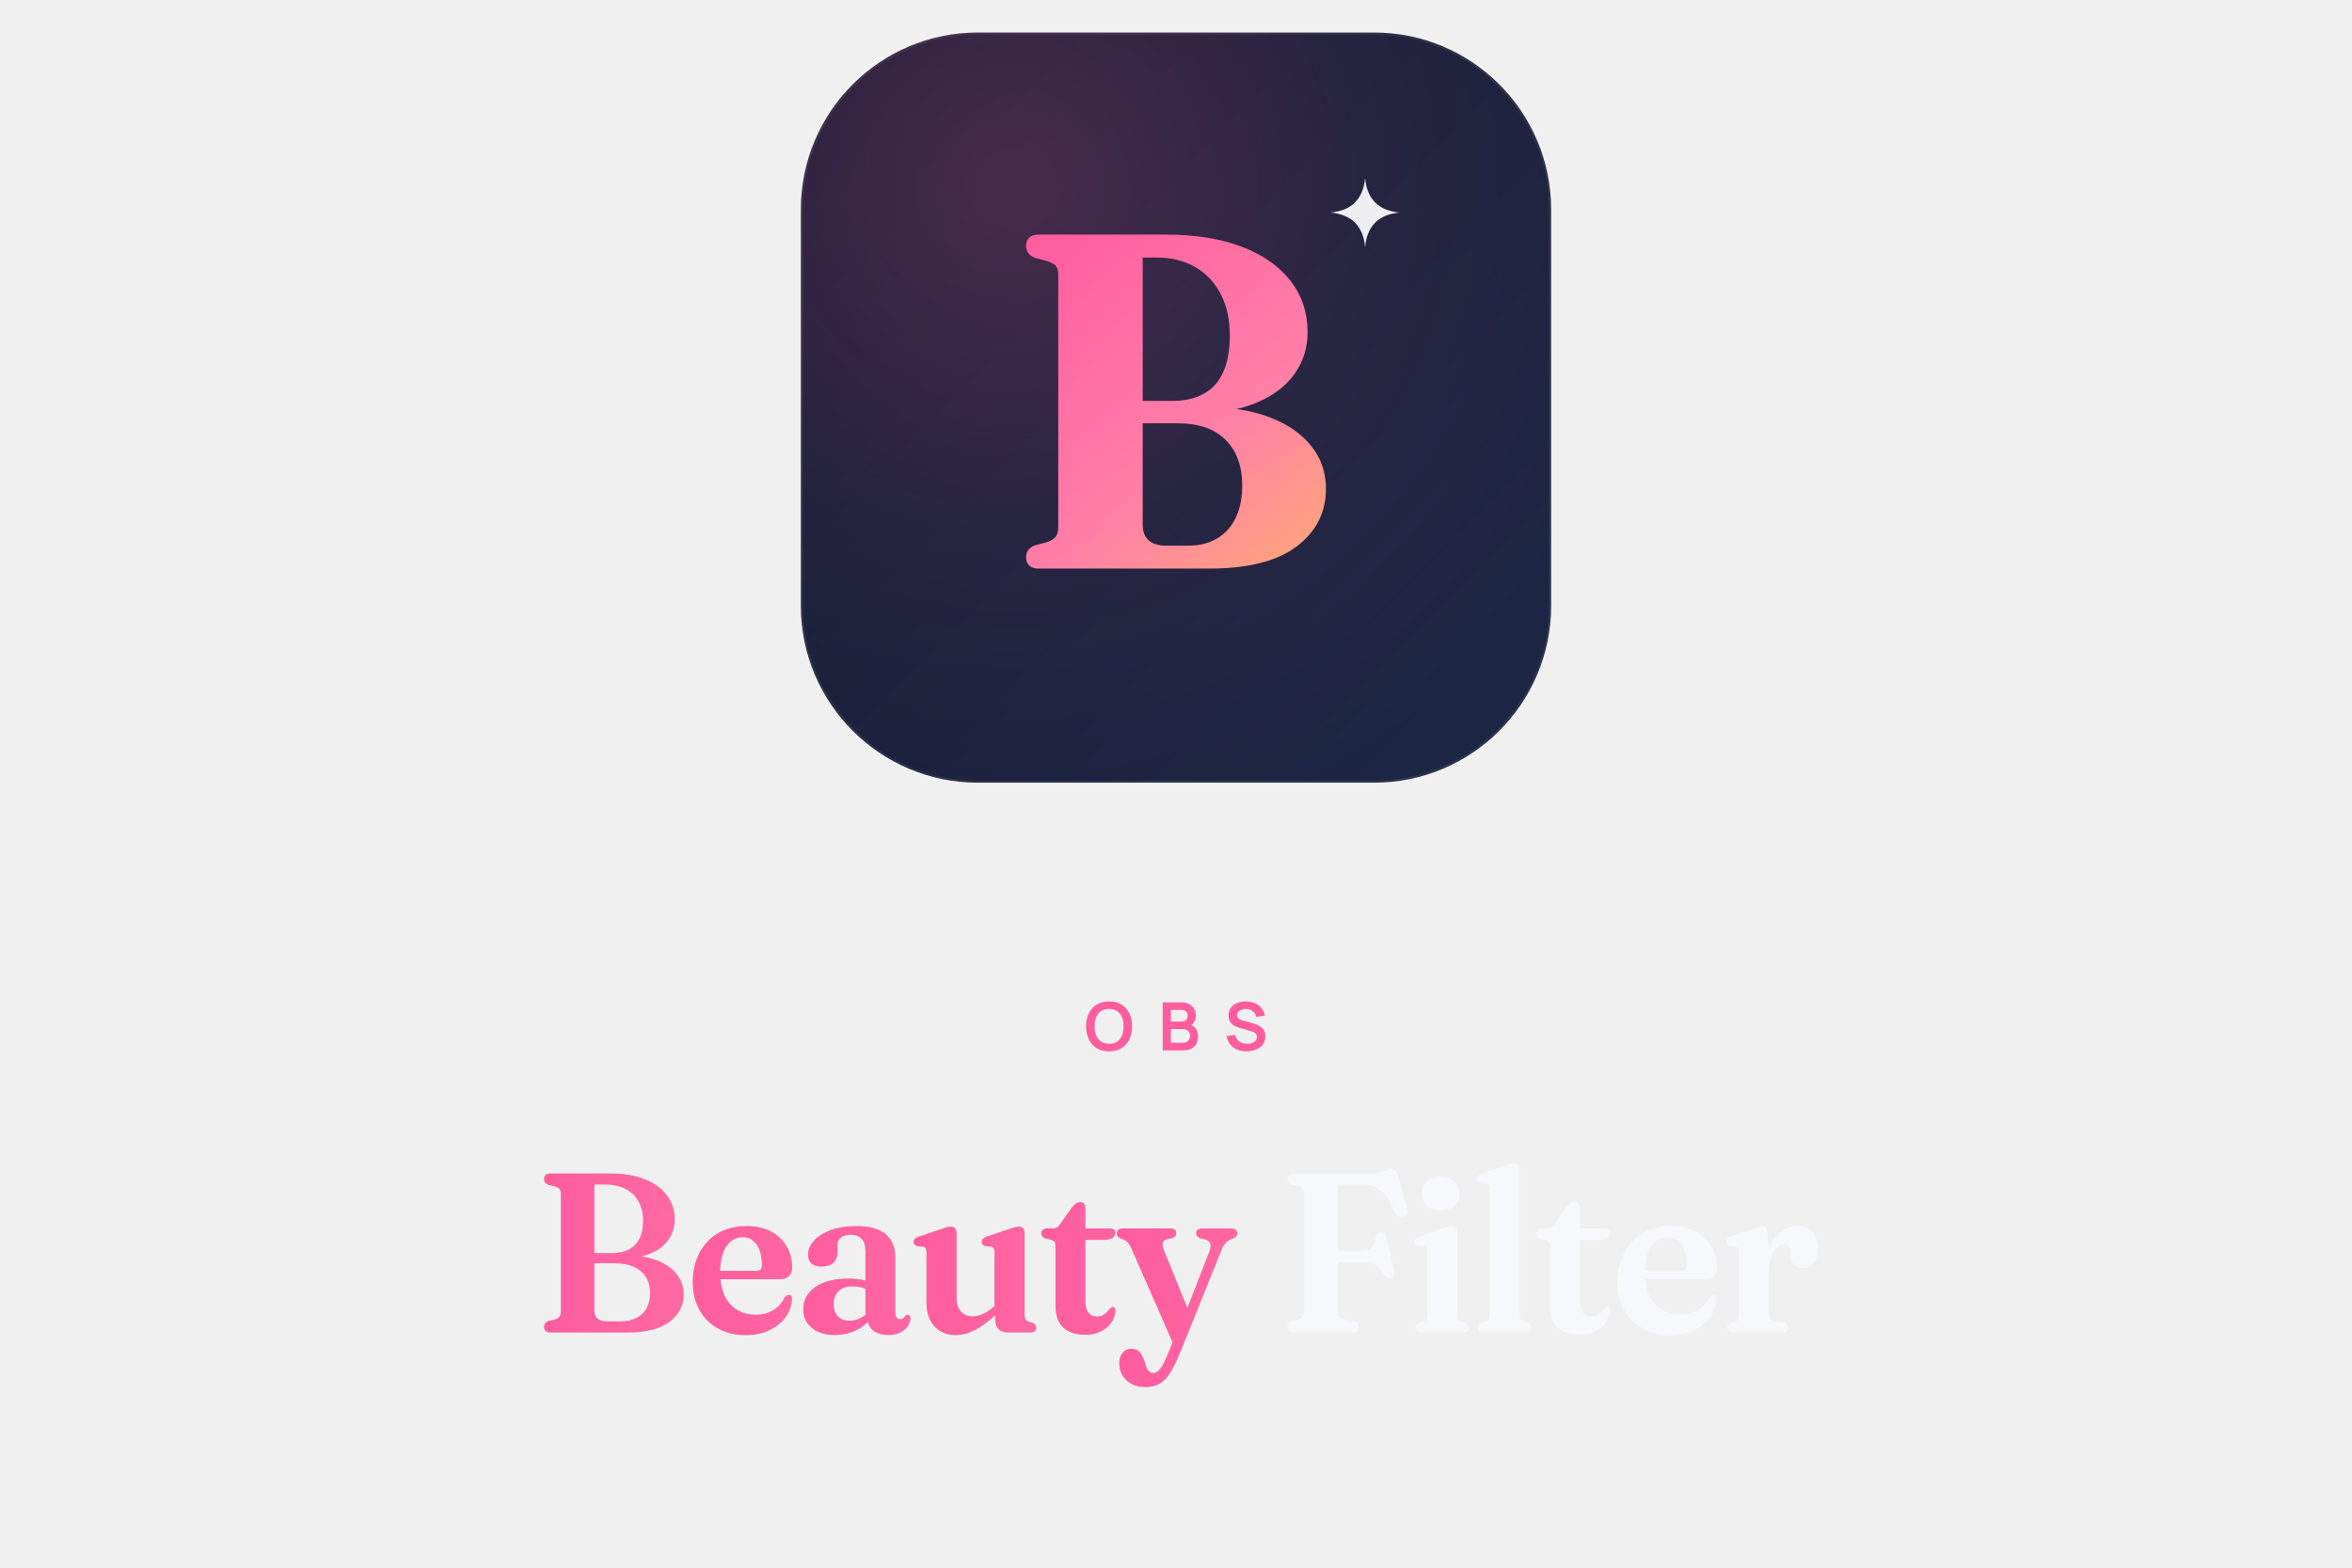
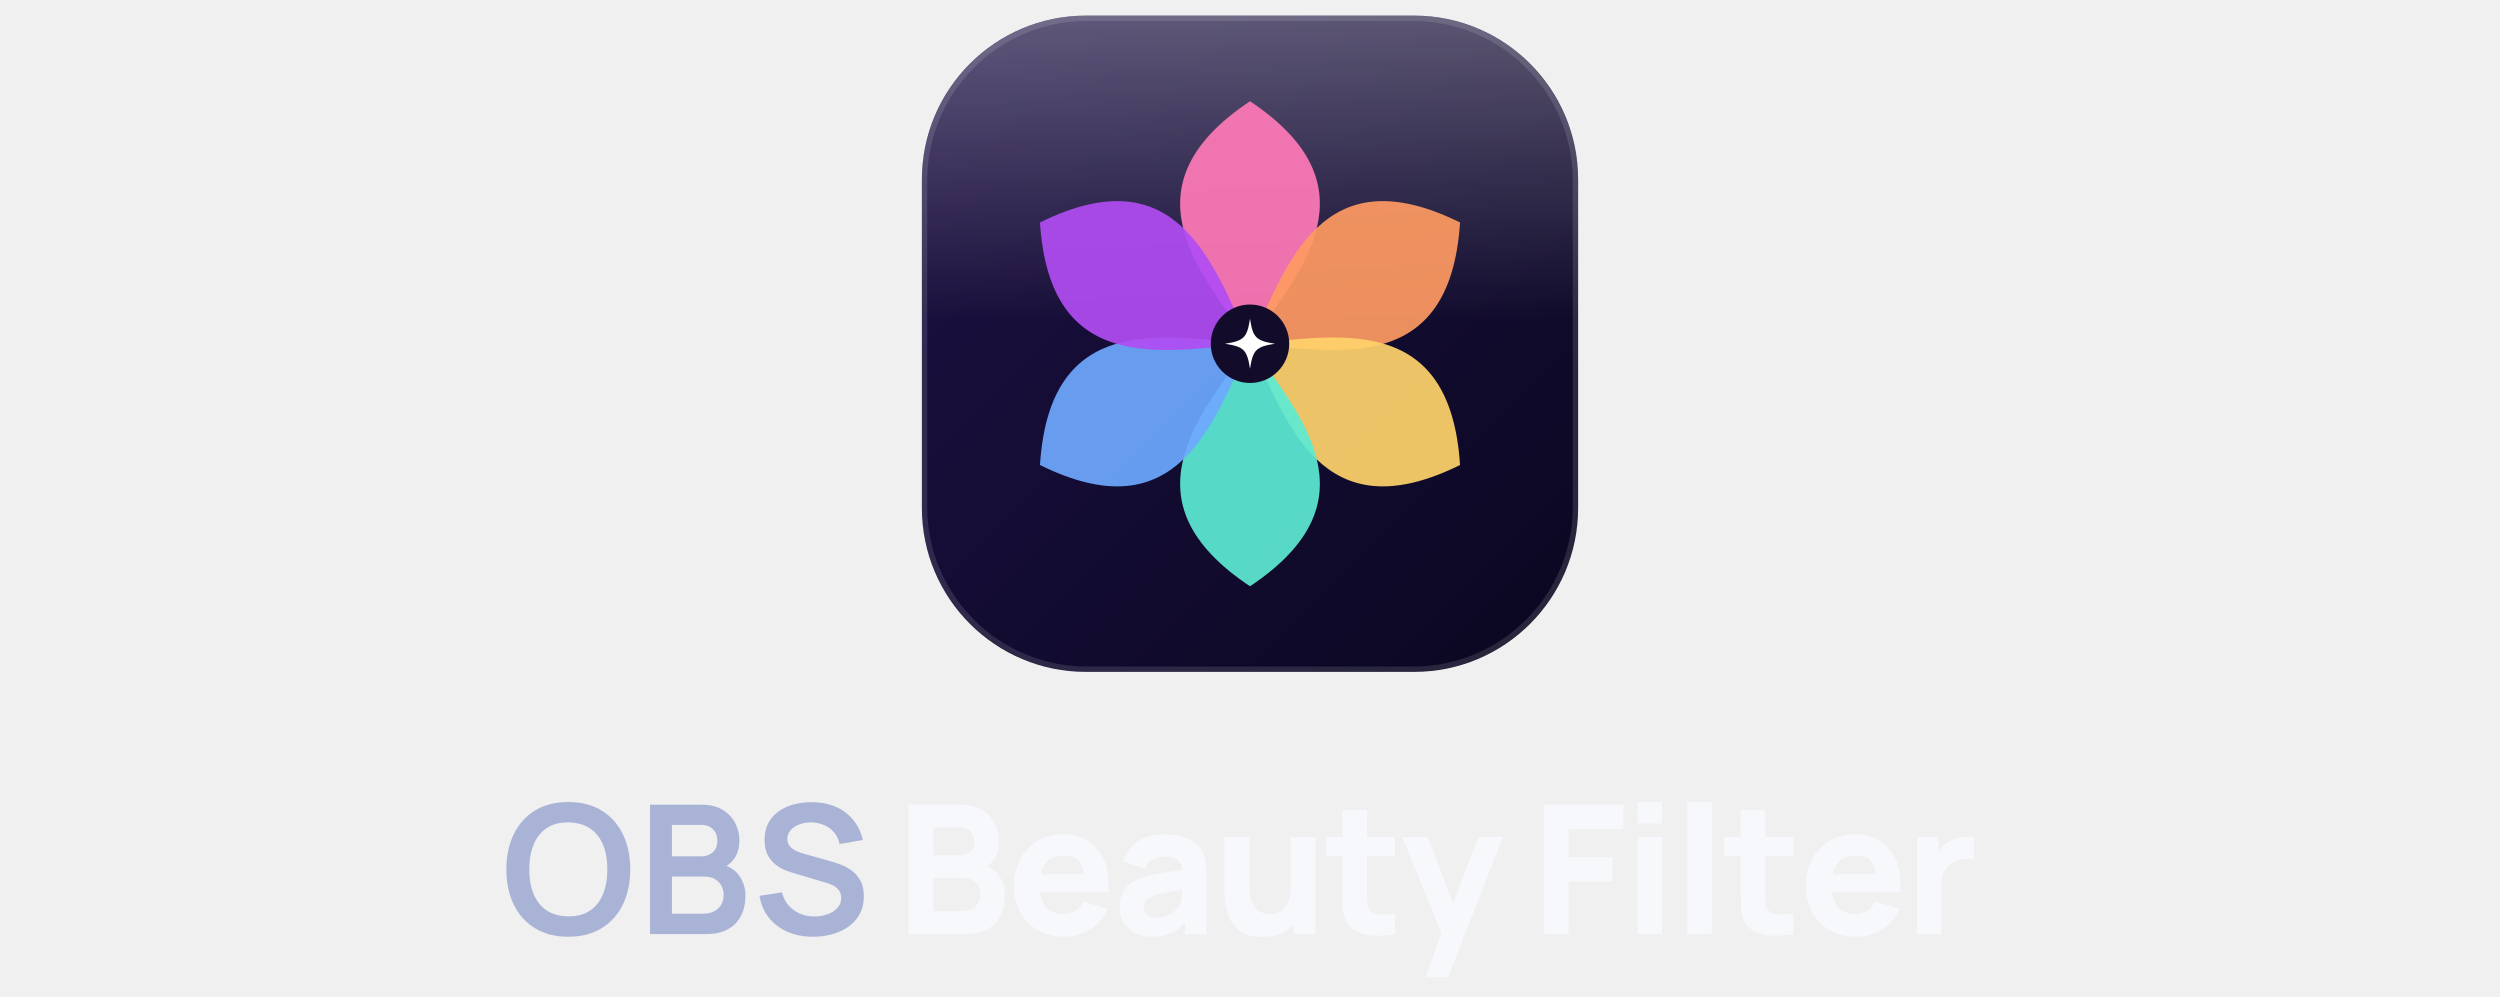
- <svg xmlns="http://www.w3.org/2000/svg" width="600" height="400" viewBox="0 0 600 400" role="img" aria-label="OBS Beauty Filter">
+ <svg xmlns="http://www.w3.org/2000/svg" width="640" height="255" viewBox="0 0 640 255" role="img" aria-label="OBS Beauty Filter">
  <defs>
    <linearGradient id="tile" x1="0" y1="0" x2="1" y2="1">
-       <stop offset="0" stop-color="#121A31" />
-       <stop offset="1" stop-color="#1D2745" />
+       <stop offset="0" stop-color="#1D1145" />
+       <stop offset="1" stop-color="#0A0720" />
    </linearGradient>
-     <radialGradient id="tileGlow" cx="0.28" cy="0.20" r="0.9">
-       <stop offset="0" stop-color="#FF5C9E" stop-opacity="0.22" />
-       <stop offset="0.55" stop-color="#FF5C9E" stop-opacity="0.06" />
-       <stop offset="1" stop-color="#FF5C9E" stop-opacity="0" />
-     </radialGradient>
-     <linearGradient id="bgrad" gradientUnits="userSpaceOnUse" x1="120" y1="1450" x2="1450" y2="-120">
-       <stop offset="0" stop-color="#FF5C9E" />
-       <stop offset="0.55" stop-color="#FF7FA8" />
-       <stop offset="1" stop-color="#FFB36B" />
+     <linearGradient id="gloss" x1="0" y1="0" x2="0" y2="1">
+       <stop offset="0" stop-color="#FFFFFF" stop-opacity="0.30" />
+       <stop offset="1" stop-color="#FFFFFF" stop-opacity="0" />
    </linearGradient>
-     <linearGradient id="wgrad" gradientUnits="userSpaceOnUse" x1="0" y1="0" x2="6174.0" y2="0">
-       <stop offset="0" stop-color="#FF5C9E" />
-       <stop offset="0.55" stop-color="#FF7FA8" />
-       <stop offset="1" stop-color="#FFB36B" />
-     </linearGradient>
-     <radialGradient id="bgGlowA" cx="8%" cy="0%" r="78%">
-       <stop offset="0" stop-color="#FF5C9E" stop-opacity="0.26" />
-       <stop offset="0.55" stop-color="#FF5C9E" stop-opacity="0.07" />
-       <stop offset="1" stop-color="#FF5C9E" stop-opacity="0" />
-     </radialGradient>
-     <radialGradient id="bgGlowB" cx="106%" cy="112%" r="62%">
-       <stop offset="0" stop-color="#FFB36B" stop-opacity="0.20" />
-       <stop offset="0.6" stop-color="#FFB36B" stop-opacity="0.05" />
-       <stop offset="1" stop-color="#FFB36B" stop-opacity="0" />
-     </radialGradient>
-     <linearGradient id="wgradL" gradientUnits="userSpaceOnUse" x1="0" y1="0" x2="6174.0" y2="0">
-       <stop offset="0" stop-color="#E23A74" />
-       <stop offset="0.55" stop-color="#F04A80" />
-       <stop offset="1" stop-color="#FF7A4D" />
-     </linearGradient>
-     <linearGradient id="accent" x1="0" y1="0" x2="1" y2="0">
-       <stop offset="0" stop-color="#FF5C9E" />
-       <stop offset="1" stop-color="#FFB36B" />
-     </linearGradient>
+     <clipPath id="tileClip">
+       <rect x="8" y="8" width="184" height="184" rx="46" />
+     </clipPath>
  </defs>
-   <g transform="translate(202.0 6) scale(0.3828125)">
-     <rect x="6" y="6" width="500" height="500" rx="118" fill="url(#tile)" />
-     <rect x="6" y="6" width="500" height="500" rx="118" fill="none" stroke="#FFFFFF" stroke-opacity="0.07" stroke-width="3" />
-     <rect x="6" y="6" width="500" height="500" rx="118" fill="url(#tileGlow)" />
-     <g transform="translate(256 252) scale(1.0)">
-       <g transform="translate(-109.790 111.300) scale(0.159 -0.159)" fill="url(#bgrad)">
-         <path transform="translate(0.00 0)" d="M1319 335Q1319 186 1196.5 93.0Q1074 0 828 0H115Q89 0 75.5 12.5Q62 25 62 47Q62 82 98 97L150 111Q176 120 186.5 134.0Q197 148 197 175V1233Q197 1256 187.5 1268.0Q178 1280 151 1289L98 1303Q62 1318 62 1353Q62 1375 75.5 1387.5Q89 1400 115 1400H646Q835 1400 968.0 1348.5Q1101 1297 1171.5 1205.0Q1242 1113 1242 992Q1242 892 1186.5 815.0Q1131 738 1026.0 694.5Q921 651 770 651L820 677Q973 677 1085.0 633.5Q1197 590 1258.0 513.0Q1319 436 1319 335ZM697 609H470V703H675Q754 703 808.0 733.5Q862 764 889.0 825.0Q916 886 916 978Q916 1077 878.0 1150.5Q840 1224 771.0 1264.0Q702 1304 608 1304H551V185Q551 140 576.5 118.0Q602 96 649 96H741Q813 96 864.0 127.0Q915 158 941.5 214.5Q968 271 968 349Q968 469 899.0 539.0Q830 609 697 609Z" />
-       </g>
-       <path d="M 126.00 -149.00 Q 127.95 -127.95 149.00 -126.00 Q 127.95 -124.05 126.00 -103.00 Q 124.05 -124.05 103.00 -126.00 Q 124.05 -127.95 126.00 -149.00 Z" fill="#FFFFFF" opacity="0.92" />
+   <g transform="translate(236.0 4) scale(0.913043) translate(-8.0 -8.0)">
+     <rect x="8" y="8" width="184" height="184" rx="46" fill="url(#tile)" />
+     <g clip-path="url(#tileClip)">
+       <rect x="8" y="8" width="184" height="86" fill="url(#gloss)" />
    </g>
+     <rect x="8.75" y="8.75" width="182.5" height="182.5" rx="45.5" fill="none" stroke="#FFFFFF" stroke-opacity="0.12" stroke-width="1.5" />
+     <path d="M100 100 C114 80 136 56 100 32 C64 56 86 80 100 100 Z" fill="#FF7AB8" fill-opacity="0.92" transform="rotate(0 100 100)" />
+     <path d="M100 100 C114 80 136 56 100 32 C64 56 86 80 100 100 Z" fill="#FF9A62" fill-opacity="0.92" transform="rotate(60 100 100)" />
+     <path d="M100 100 C114 80 136 56 100 32 C64 56 86 80 100 100 Z" fill="#FFD36B" fill-opacity="0.92" transform="rotate(120 100 100)" />
+     <path d="M100 100 C114 80 136 56 100 32 C64 56 86 80 100 100 Z" fill="#5EEAD4" fill-opacity="0.92" transform="rotate(180 100 100)" />
+     <path d="M100 100 C114 80 136 56 100 32 C64 56 86 80 100 100 Z" fill="#6EA8FF" fill-opacity="0.92" transform="rotate(240 100 100)" />
+     <path d="M100 100 C114 80 136 56 100 32 C64 56 86 80 100 100 Z" fill="#B14CF2" fill-opacity="0.92" transform="rotate(300 100 100)" />
+     <circle cx="100" cy="100" r="11" fill="#120C2A" />
+     <path d="M100 93 C100.84 98.32 101.68 99.16 107 100 C101.68 100.84 100.84 101.68 100 107 C99.16 101.68 98.32 100.84 93 100 C98.32 99.16 99.16 98.32 100 93 Z" fill="#FFFFFF" />
  </g>
-   <g transform="translate(276.557 268.000) scale(0.0085 -0.0085)" fill="#FF5C9E">
+   <g transform="translate(128.249 239.120) scale(0.023 -0.023)" fill="#A9B3D6">
    <path transform="translate(0.00 0)" d="M749 -30Q533 -30 379.0 64.5Q225 159 142.5 328.0Q60 497 60 720Q60 943 142.5 1112.0Q225 1281 379.0 1375.5Q533 1470 749 1470Q965 1470 1119.5 1375.5Q1274 1281 1356.5 1112.0Q1439 943 1439 720Q1439 497 1356.5 328.0Q1274 159 1119.5 64.5Q965 -30 749 -30ZM749 197Q894 196 990.5 261.0Q1087 326 1135.5 444.0Q1184 562 1184 720Q1184 878 1135.5 994.5Q1087 1111 990.5 1176.0Q894 1241 749 1243Q604 1244 508.0 1179.0Q412 1114 363.5 996.0Q315 878 315 720Q315 562 363.0 445.5Q411 329 507.5 264.0Q604 199 749 197Z" />
-     <path transform="translate(2219.00 0)" d="M140 0V1440H711Q857 1440 950.5 1381.5Q1044 1323 1089.5 1232.0Q1135 1141 1135 1044Q1135 925 1078.5 842.0Q1022 759 925 730V780Q1061 749 1131.5 651.0Q1202 553 1202 428Q1202 300 1153.0 204.0Q1104 108 1007.5 54.0Q911 0 769 0ZM384 227H739Q802 227 852.0 252.5Q902 278 930.5 324.5Q959 371 959 435Q959 493 934.0 539.0Q909 585 861.0 612.5Q813 640 746 640H384ZM384 865H708Q760 865 801.0 885.0Q842 905 866.0 944.0Q890 983 890 1040Q890 1115 842.0 1165.0Q794 1215 708 1215H384Z" />
-     <path transform="translate(4201.00 0)" d="M673 -30Q515 -30 388.5 25.0Q262 80 180.5 182.5Q99 285 77 426L327 464Q359 336 458.5 266.0Q558 196 688 196Q765 196 833.0 220.0Q901 244 943.5 290.0Q986 336 986 403Q986 433 976.0 458.5Q966 484 946.5 504.0Q927 524 896.5 540.5Q866 557 826 569L454 679Q406 693 350.5 716.5Q295 740 245.5 781.5Q196 823 164.5 887.5Q133 952 133 1047Q133 1186 203.5 1280.5Q274 1375 393.5 1422.0Q513 1469 659 1468Q807 1467 923.0 1417.5Q1039 1368 1117.0 1274.0Q1195 1180 1227 1047L968 1002Q952 1078 906.5 1131.5Q861 1185 795.5 1213.0Q730 1241 656 1243Q584 1244 522.5 1221.5Q461 1199 423.5 1157.0Q386 1115 386 1059Q386 1006 418.0 972.5Q450 939 497.5 919.5Q545 900 594 887L852 815Q905 801 971.0 777.0Q1037 753 1098.0 710.0Q1159 667 1198.5 597.0Q1238 527 1238 419Q1238 307 1191.5 222.5Q1145 138 1066.0 82.0Q987 26 885.5 -2.0Q784 -30 673 -30Z" />
+     <path transform="translate(1519.00 0)" d="M140 0V1440H711Q857 1440 950.5 1381.5Q1044 1323 1089.5 1232.0Q1135 1141 1135 1044Q1135 925 1078.5 842.0Q1022 759 925 730V780Q1061 749 1131.5 651.0Q1202 553 1202 428Q1202 300 1153.0 204.0Q1104 108 1007.5 54.0Q911 0 769 0ZM384 227H739Q802 227 852.0 252.5Q902 278 930.5 324.5Q959 371 959 435Q959 493 934.0 539.0Q909 585 861.0 612.5Q813 640 746 640H384ZM384 865H708Q760 865 801.0 885.0Q842 905 866.0 944.0Q890 983 890 1040Q890 1115 842.0 1165.0Q794 1215 708 1215H384Z" />
+     <path transform="translate(2801.00 0)" d="M673 -30Q515 -30 388.5 25.0Q262 80 180.5 182.5Q99 285 77 426L327 464Q359 336 458.5 266.0Q558 196 688 196Q765 196 833.0 220.0Q901 244 943.5 290.0Q986 336 986 403Q986 433 976.0 458.5Q966 484 946.5 504.0Q927 524 896.5 540.5Q866 557 826 569L454 679Q406 693 350.5 716.5Q295 740 245.5 781.5Q196 823 164.5 887.5Q133 952 133 1047Q133 1186 203.5 1280.5Q274 1375 393.5 1422.0Q513 1469 659 1468Q807 1467 923.0 1417.5Q1039 1368 1117.0 1274.0Q1195 1180 1227 1047L968 1002Q952 1078 906.5 1131.5Q861 1185 795.5 1213.0Q730 1241 656 1243Q584 1244 522.5 1221.5Q461 1199 423.5 1157.0Q386 1115 386 1059Q386 1006 418.0 972.5Q450 939 497.5 919.5Q545 900 594 887L852 815Q905 801 971.0 777.0Q1037 753 1098.0 710.0Q1159 667 1198.5 597.0Q1238 527 1238 419Q1238 307 1191.5 222.5Q1145 138 1066.0 82.0Q987 26 885.5 -2.0Q784 -30 673 -30Z" />
  </g>
-   <g transform="translate(136.382 340.000) scale(0.029 -0.029)" fill="url(#wgrad)">
-     <path transform="translate(0.00 0)" d="M1311 337Q1311 188 1187.0 94.0Q1063 0 814 0H141Q112 0 97.5 13.0Q83 26 83 49Q83 86 123 102L179 115Q205 123 217.5 138.0Q230 153 230 181V1222Q230 1249 218.0 1263.0Q206 1277 180 1285L123 1298Q83 1314 83 1351Q83 1374 97.5 1387.0Q112 1400 141 1400H657Q840 1400 968.5 1349.0Q1097 1298 1165.0 1207.0Q1233 1116 1233 995Q1233 896 1178.5 817.5Q1124 739 1017.5 694.5Q911 650 753 650L806 679Q961 679 1074.5 635.5Q1188 592 1249.5 514.5Q1311 437 1311 337ZM703 609H443V699H680Q769 699 830.0 731.5Q891 764 922.5 827.5Q954 891 954 982Q954 1079 915.0 1151.0Q876 1223 800.5 1262.5Q725 1302 617 1302H526V196Q526 146 554.5 122.0Q583 98 638 98H748Q835 98 895.0 128.5Q955 159 985.5 215.0Q1016 271 1016 346Q1016 466 936.0 537.5Q856 609 703 609Z" />
-     <path transform="translate(1336.00 0)" d="M930 572Q930 523 901.5 496.0Q873 469 820 469H227V543H615Q663 543 663 589Q663 711 616.0 775.0Q569 839 496 839Q438 839 393.0 804.0Q348 769 322.0 701.0Q296 633 296 535Q296 347 382.5 252.0Q469 157 609 157Q698 157 764.0 198.0Q830 239 860 305Q873 320 882.5 326.0Q892 332 901 332Q914 332 921.5 321.5Q929 311 928 292Q924 208 872.0 136.0Q820 64 729.5 20.5Q639 -23 520 -23Q381 -23 276.5 35.5Q172 94 113.5 199.0Q55 304 55 443Q55 587 112.5 698.5Q170 810 276.5 873.5Q383 937 532 937Q654 937 743.0 889.5Q832 842 881.0 759.5Q930 677 930 572Z" />
-     <path transform="translate(2296.00 0)" d="M633 122V145L614 149V719Q614 787 580.5 823.5Q547 860 486 860Q429 860 398.5 835.0Q368 810 368 774V703Q368 645 330.5 612.5Q293 580 226 580Q169 580 139.0 608.0Q109 636 109 686Q109 747 158.0 804.5Q207 862 303.0 899.5Q399 937 539 937Q709 937 793.0 864.5Q877 792 877 667V172Q877 146 888.0 132.0Q899 118 920 118Q936 118 946.5 125.5Q957 133 963 145Q967 150 972.0 153.5Q977 157 984 157Q997 157 1003.5 147.5Q1010 138 1010 123Q1010 91 988.0 57.5Q966 24 923.0 1.0Q880 -22 818 -22Q733 -22 683.0 17.0Q633 56 633 122ZM67 205Q67 327 173.0 401.0Q279 475 471 475Q530 475 578.0 465.0Q626 455 661 439L641 375Q608 390 574.0 398.0Q540 406 499 406Q422 406 378.5 365.0Q335 324 335 251Q335 179 373.0 141.5Q411 104 472 104Q523 104 569.5 127.5Q616 151 647 192L667 133Q617 59 529.5 18.5Q442 -22 343 -22Q219 -22 143.0 40.5Q67 103 67 205Z" />
-     <path transform="translate(3303.00 0)" d="M749 111V184L742 190V704Q742 730 734.5 741.0Q727 752 711 756L661 759Q645 764 637.0 773.5Q629 783 629 797Q629 813 639.0 824.0Q649 835 673 844L869 910Q900 922 919.5 927.0Q939 932 956 932Q981 932 994.0 917.5Q1007 903 1007 879V162Q1007 131 1015.5 116.5Q1024 102 1040 96L1077 87Q1094 79 1102.0 68.5Q1110 58 1110 42Q1110 23 1097.5 11.5Q1085 0 1060 0H855Q807 0 778.0 30.0Q749 60 749 111ZM144 261V704Q144 730 136.5 741.0Q129 752 113 756L63 759Q47 764 39.0 773.5Q31 783 31 797Q31 813 41.0 824.0Q51 835 75 844L271 910Q302 922 321.5 927.0Q341 932 358 932Q382 932 395.5 917.5Q409 903 409 879V312Q409 227 447.5 185.0Q486 143 551 143Q593 143 640.0 163.5Q687 184 736 228L773 262L816 214L774 175Q661 68 571.5 22.5Q482 -23 402 -23Q288 -23 216.0 52.5Q144 128 144 261Z" />
-     <path transform="translate(4436.00 0)" d="M107 816 56 828Q37 835 29.0 846.0Q21 857 21 873Q21 892 34.5 904.0Q48 916 69 916H128Q146 916 159.5 925.0Q173 934 188 957L290 1100Q307 1122 325.5 1135.0Q344 1148 362 1148Q383 1148 396.0 1134.5Q409 1121 409 1095V279Q409 211 436.0 176.0Q463 141 512 141Q540 141 560.0 151.5Q580 162 594.0 177.0Q608 192 620.5 205.5Q633 219 646 226Q658 227 666.0 217.5Q674 208 673 187Q669 130 634.5 83.0Q600 36 542.0 8.0Q484 -20 409 -20Q284 -20 215.0 42.5Q146 105 146 234V758Q146 784 137.5 796.5Q129 809 107 816ZM308 815 310 916H625Q648 916 660.5 906.0Q673 896 673 878Q673 851 648.5 833.0Q624 815 570 815Z" />
-     <path transform="translate(5120.00 0)" d="M651 147 510 -128 132 734Q113 779 91.5 798.0Q70 817 34 828Q16 837 8.5 847.0Q1 857 1 872Q1 893 14.5 904.5Q28 916 50 916H476Q499 916 511.5 905.0Q524 894 524 873Q524 857 514.5 846.5Q505 836 486 830L444 821Q411 812 405.0 787.5Q399 763 420 714ZM455 -176 524 -7 565 71 812 704Q832 755 823.5 782.0Q815 809 778 819L736 829Q717 836 708.0 846.5Q699 857 699 873Q699 893 712.5 904.5Q726 916 749 916H1012Q1035 916 1048.0 904.5Q1061 893 1061 873Q1061 860 1054.0 849.5Q1047 839 1028 829Q986 816 962.5 792.0Q939 768 917 713L566 -158Q517 -279 474.0 -349.5Q431 -420 379.5 -450.0Q328 -480 255 -480Q148 -480 85.5 -419.5Q23 -359 23 -271Q23 -212 52.5 -177.5Q82 -143 130 -143Q175 -143 200.0 -169.5Q225 -196 243 -247L256 -286Q264 -319 281.0 -337.0Q298 -355 321 -355Q344 -355 364.5 -338.0Q385 -321 407.0 -282.0Q429 -243 455 -176Z" />
-   </g>
-   <g transform="translate(315.428 340.000) scale(0.029 -0.029)" fill="#F7F8FC">
-     <path transform="translate(365.00 0)" d="M849 1400Q882 1400 906.0 1409.5Q930 1419 950.0 1428.0Q970 1437 989 1437Q1020 1437 1035.5 1420.0Q1051 1403 1062 1364L1138 1075Q1145 1051 1133.0 1035.5Q1121 1020 1098 1015Q1080 1012 1063.0 1020.0Q1046 1028 1034 1054Q987 1156 945.5 1208.0Q904 1260 859.0 1278.5Q814 1297 755 1297H527V178Q527 151 540.5 136.0Q554 121 581 115L669 100Q691 94 701.0 82.0Q711 70 711 49Q711 26 696.5 13.0Q682 0 653 0H141Q112 0 97.5 13.0Q83 26 83 49Q83 86 124 102L180 115Q205 123 217.5 137.0Q230 151 230 178V1222Q230 1249 217.5 1263.0Q205 1277 180 1285L124 1298Q83 1314 83 1351Q83 1374 97.5 1387.0Q112 1400 141 1400ZM410 718H732Q795 718 821.5 743.5Q848 769 858 838Q863 860 874.5 870.5Q886 881 903 881Q942 883 952 839L1022 547Q1029 520 1021.5 504.5Q1014 489 995 482Q977 476 960.5 483.0Q944 490 932 509Q905 552 883.0 576.0Q861 600 832.5 609.0Q804 618 759 618H410Z" />
-     <path transform="translate(1513.00 0)" d="M430 879V162Q430 131 438.5 116.5Q447 102 464 96L500 87Q517 79 525.5 68.5Q534 58 534 42Q534 22 521.0 11.0Q508 0 484 0H111Q87 0 74.0 11.0Q61 22 61 42Q61 58 69.5 68.5Q78 79 94 86L132 96Q149 103 157.5 116.5Q166 130 166 162V705Q166 731 158.5 741.5Q151 752 135 756L84 759Q68 765 60.5 774.0Q53 783 53 798Q53 814 63.0 825.0Q73 836 97 845L292 911Q324 923 343.0 928.0Q362 933 379 933Q404 933 417.0 918.0Q430 903 430 879ZM282 1075Q207 1075 161.5 1116.5Q116 1158 116 1224Q116 1290 161.5 1331.0Q207 1372 282 1372Q357 1372 403.0 1331.0Q449 1290 449 1224Q449 1158 403.0 1116.5Q357 1075 282 1075Z" />
-     <path transform="translate(2061.00 0)" d="M431 1432V162Q431 130 439.0 116.0Q447 102 464 96L501 87Q518 79 526.0 68.5Q534 58 534 42Q534 22 521.5 11.0Q509 0 484 0H111Q88 0 75.0 11.0Q62 22 62 42Q62 58 70.5 68.5Q79 79 95 87L132 96Q150 102 158.0 116.0Q166 130 166 162V1258Q166 1283 158.5 1294.0Q151 1305 135 1309L85 1312Q69 1318 61.0 1327.0Q53 1336 53 1350Q53 1367 63.0 1378.0Q73 1389 97 1398L293 1464Q324 1475 343.5 1480.5Q363 1486 379 1486Q404 1486 417.5 1471.0Q431 1456 431 1432Z" />
-     <path transform="translate(2612.00 0)" d="M107 816 56 828Q37 835 29.0 846.0Q21 857 21 873Q21 892 34.5 904.0Q48 916 69 916H128Q146 916 159.5 925.0Q173 934 188 957L290 1100Q307 1122 325.5 1135.0Q344 1148 362 1148Q383 1148 396.0 1134.5Q409 1121 409 1095V279Q409 211 436.0 176.0Q463 141 512 141Q540 141 560.0 151.5Q580 162 594.0 177.0Q608 192 620.5 205.5Q633 219 646 226Q658 227 666.0 217.5Q674 208 673 187Q669 130 634.5 83.0Q600 36 542.0 8.0Q484 -20 409 -20Q284 -20 215.0 42.5Q146 105 146 234V758Q146 784 137.5 796.5Q129 809 107 816ZM308 815 310 916H625Q648 916 660.5 906.0Q673 896 673 878Q673 851 648.5 833.0Q624 815 570 815Z" />
-     <path transform="translate(3296.00 0)" d="M930 572Q930 523 901.5 496.0Q873 469 820 469H227V543H615Q663 543 663 589Q663 711 616.0 775.0Q569 839 496 839Q438 839 393.0 804.0Q348 769 322.0 701.0Q296 633 296 535Q296 347 382.5 252.0Q469 157 609 157Q698 157 764.0 198.0Q830 239 860 305Q873 320 882.5 326.0Q892 332 901 332Q914 332 921.5 321.5Q929 311 928 292Q924 208 872.0 136.0Q820 64 729.5 20.5Q639 -23 520 -23Q381 -23 276.5 35.5Q172 94 113.5 199.0Q55 304 55 443Q55 587 112.5 698.5Q170 810 276.5 873.5Q383 937 532 937Q654 937 743.0 889.5Q832 842 881.0 759.5Q930 677 930 572Z" />
-     <path transform="translate(4256.00 0)" d="M395 512Q395 654 434.5 748.5Q474 843 538.0 890.0Q602 937 677 937Q763 937 811.0 885.0Q859 833 859 735Q859 651 823.5 609.5Q788 568 732 568Q676 568 647.0 597.5Q618 627 617 680V714Q617 745 603.0 760.0Q589 775 561 775Q527 775 496.5 746.5Q466 718 447.0 661.0Q428 604 428 518ZM416 874 428 634V163Q428 134 438.5 118.5Q449 103 475 99L556 87Q578 84 588.0 72.0Q598 60 598 42Q598 23 585.0 11.5Q572 0 547 0H111Q87 0 74.0 11.5Q61 23 61 42Q61 58 69.5 68.5Q78 79 94 87L131 96Q149 102 157.0 116.0Q165 130 165 161V705Q165 731 157.5 742.0Q150 753 134 757L83 760Q67 766 59.5 775.0Q52 784 52 798Q52 815 62.0 826.0Q72 837 96 846L292 909Q323 921 342.0 926.5Q361 932 373 932Q392 932 402.5 919.0Q413 906 416 874Z" />
+   <g transform="translate(229.357 239.120) scale(0.023 -0.023)" fill="#F7F8FC">
+     <path transform="translate(0.00 0)" d="M140 0V1440H716Q870 1440 965.0 1378.5Q1060 1317 1104.0 1224.0Q1148 1131 1148 1036Q1148 915 1093.5 835.0Q1039 755 944 728V778Q1079 750 1146.5 653.0Q1214 556 1214 436Q1214 307 1166.5 209.0Q1119 111 1022.0 55.5Q925 0 778 0ZM416 256H750Q805 256 848.0 279.5Q891 303 915.5 345.5Q940 388 940 446Q940 497 919.0 537.0Q898 577 855.5 600.5Q813 624 750 624H416ZM416 878H712Q758 878 794.0 894.0Q830 910 851.0 943.5Q872 977 872 1030Q872 1096 831.0 1141.0Q790 1186 712 1186H416Z" />
+     <path transform="translate(1234.00 0)" d="M642 -30Q476 -30 349.5 41.5Q223 113 151.5 238.5Q80 364 80 526Q80 703 150.0 834.0Q220 965 343.0 1037.5Q466 1110 626 1110Q796 1110 915.0 1030.0Q1034 950 1091.0 805.0Q1148 660 1131 464H862V564Q862 729 809.5 801.5Q757 874 638 874Q499 874 433.5 789.5Q368 705 368 540Q368 389 433.5 306.5Q499 224 626 224Q706 224 763.0 259.0Q820 294 850 360L1122 282Q1061 134 929.5 52.0Q798 -30 642 -30ZM284 464V666H1000V464Z" />
+     <path transform="translate(2410.00 0)" d="M440 -30Q324 -30 243.5 14.5Q163 59 121.5 133.5Q80 208 80 298Q80 373 103.0 435.0Q126 497 177.5 544.5Q229 592 316 624Q376 646 459.0 663.0Q542 680 647.0 695.5Q752 711 878 730L780 676Q780 772 734.0 817.0Q688 862 580 862Q520 862 455.0 833.0Q390 804 364 730L118 808Q159 942 272.0 1026.0Q385 1110 580 1110Q723 1110 834.0 1066.0Q945 1022 1002 914Q1034 854 1040.0 794.0Q1046 734 1046 660V0H808V222L842 176Q763 67 671.5 18.5Q580 -30 440 -30ZM498 184Q573 184 624.5 210.5Q676 237 706.5 271.0Q737 305 748 328Q769 372 772.5 430.5Q776 489 776 528L856 508Q735 488 660.0 474.5Q585 461 539.0 450.0Q493 439 458 426Q418 410 393.5 391.5Q369 373 357.5 351.0Q346 329 346 302Q346 265 364.5 238.5Q383 212 417.0 198.0Q451 184 498 184Z" />
+     <path transform="translate(3536.00 0)" d="M542 -32Q415 -32 335.0 11.0Q255 54 210.5 120.0Q166 186 147.0 257.5Q128 329 124.0 388.0Q120 447 120 474V1080H396V570Q396 533 400.0 475.5Q404 418 425.0 360.0Q446 302 493.5 263.0Q541 224 628 224Q663 224 703.0 235.0Q743 246 778.0 277.5Q813 309 835.5 370.5Q858 432 858 532L1014 458Q1014 330 962.0 218.0Q910 106 805.5 37.0Q701 -32 542 -32ZM892 0V358H858V1080H1132V0Z" />
+     <path transform="translate(4768.00 0)" d="M788 0Q676 -21 568.5 -18.5Q461 -16 376.5 19.5Q292 55 248 134Q208 208 206.0 284.5Q204 361 204 458V1380H476V474Q476 411 477.5 360.5Q479 310 498 280Q534 223 613.0 218.0Q692 213 788 226ZM20 870V1080H788V870Z" />
+     <path transform="translate(5616.00 0)" d="M278 -480 486 92 490 -76 20 1080H302L618 262H554L868 1080H1140L530 -480Z" />
+     <path transform="translate(7076.00 0)" d="M140 0V1440H1020V1168H412V856H900V584H412V0Z" />
+     <path transform="translate(8096.00 0)" d="M160 1230V1470H432V1230ZM160 0V1080H432V0Z" />
+     <path transform="translate(8648.00 0)" d="M160 0V1470H432V0Z" />
+     <path transform="translate(9200.00 0)" d="M788 0Q676 -21 568.5 -18.5Q461 -16 376.5 19.5Q292 55 248 134Q208 208 206.0 284.5Q204 361 204 458V1380H476V474Q476 411 477.5 360.5Q479 310 498 280Q534 223 613.0 218.0Q692 213 788 226ZM20 870V1080H788V870Z" />
+     <path transform="translate(10048.00 0)" d="M642 -30Q476 -30 349.5 41.5Q223 113 151.5 238.5Q80 364 80 526Q80 703 150.0 834.0Q220 965 343.0 1037.5Q466 1110 626 1110Q796 1110 915.0 1030.0Q1034 950 1091.0 805.0Q1148 660 1131 464H862V564Q862 729 809.5 801.5Q757 874 638 874Q499 874 433.5 789.5Q368 705 368 540Q368 389 433.5 306.5Q499 224 626 224Q706 224 763.0 259.0Q820 294 850 360L1122 282Q1061 134 929.5 52.0Q798 -30 642 -30ZM284 464V666H1000V464Z" />
+     <path transform="translate(11224.00 0)" d="M140 0V1080H380V816L354 850Q375 906 410.0 952.0Q445 998 496 1028Q535 1052 581.0 1065.5Q627 1079 676.0 1082.5Q725 1086 774 1080V826Q729 840 669.5 835.5Q610 831 562 808Q514 786 481.0 749.5Q448 713 431.0 663.5Q414 614 414 552V0Z" />
  </g>
</svg>
